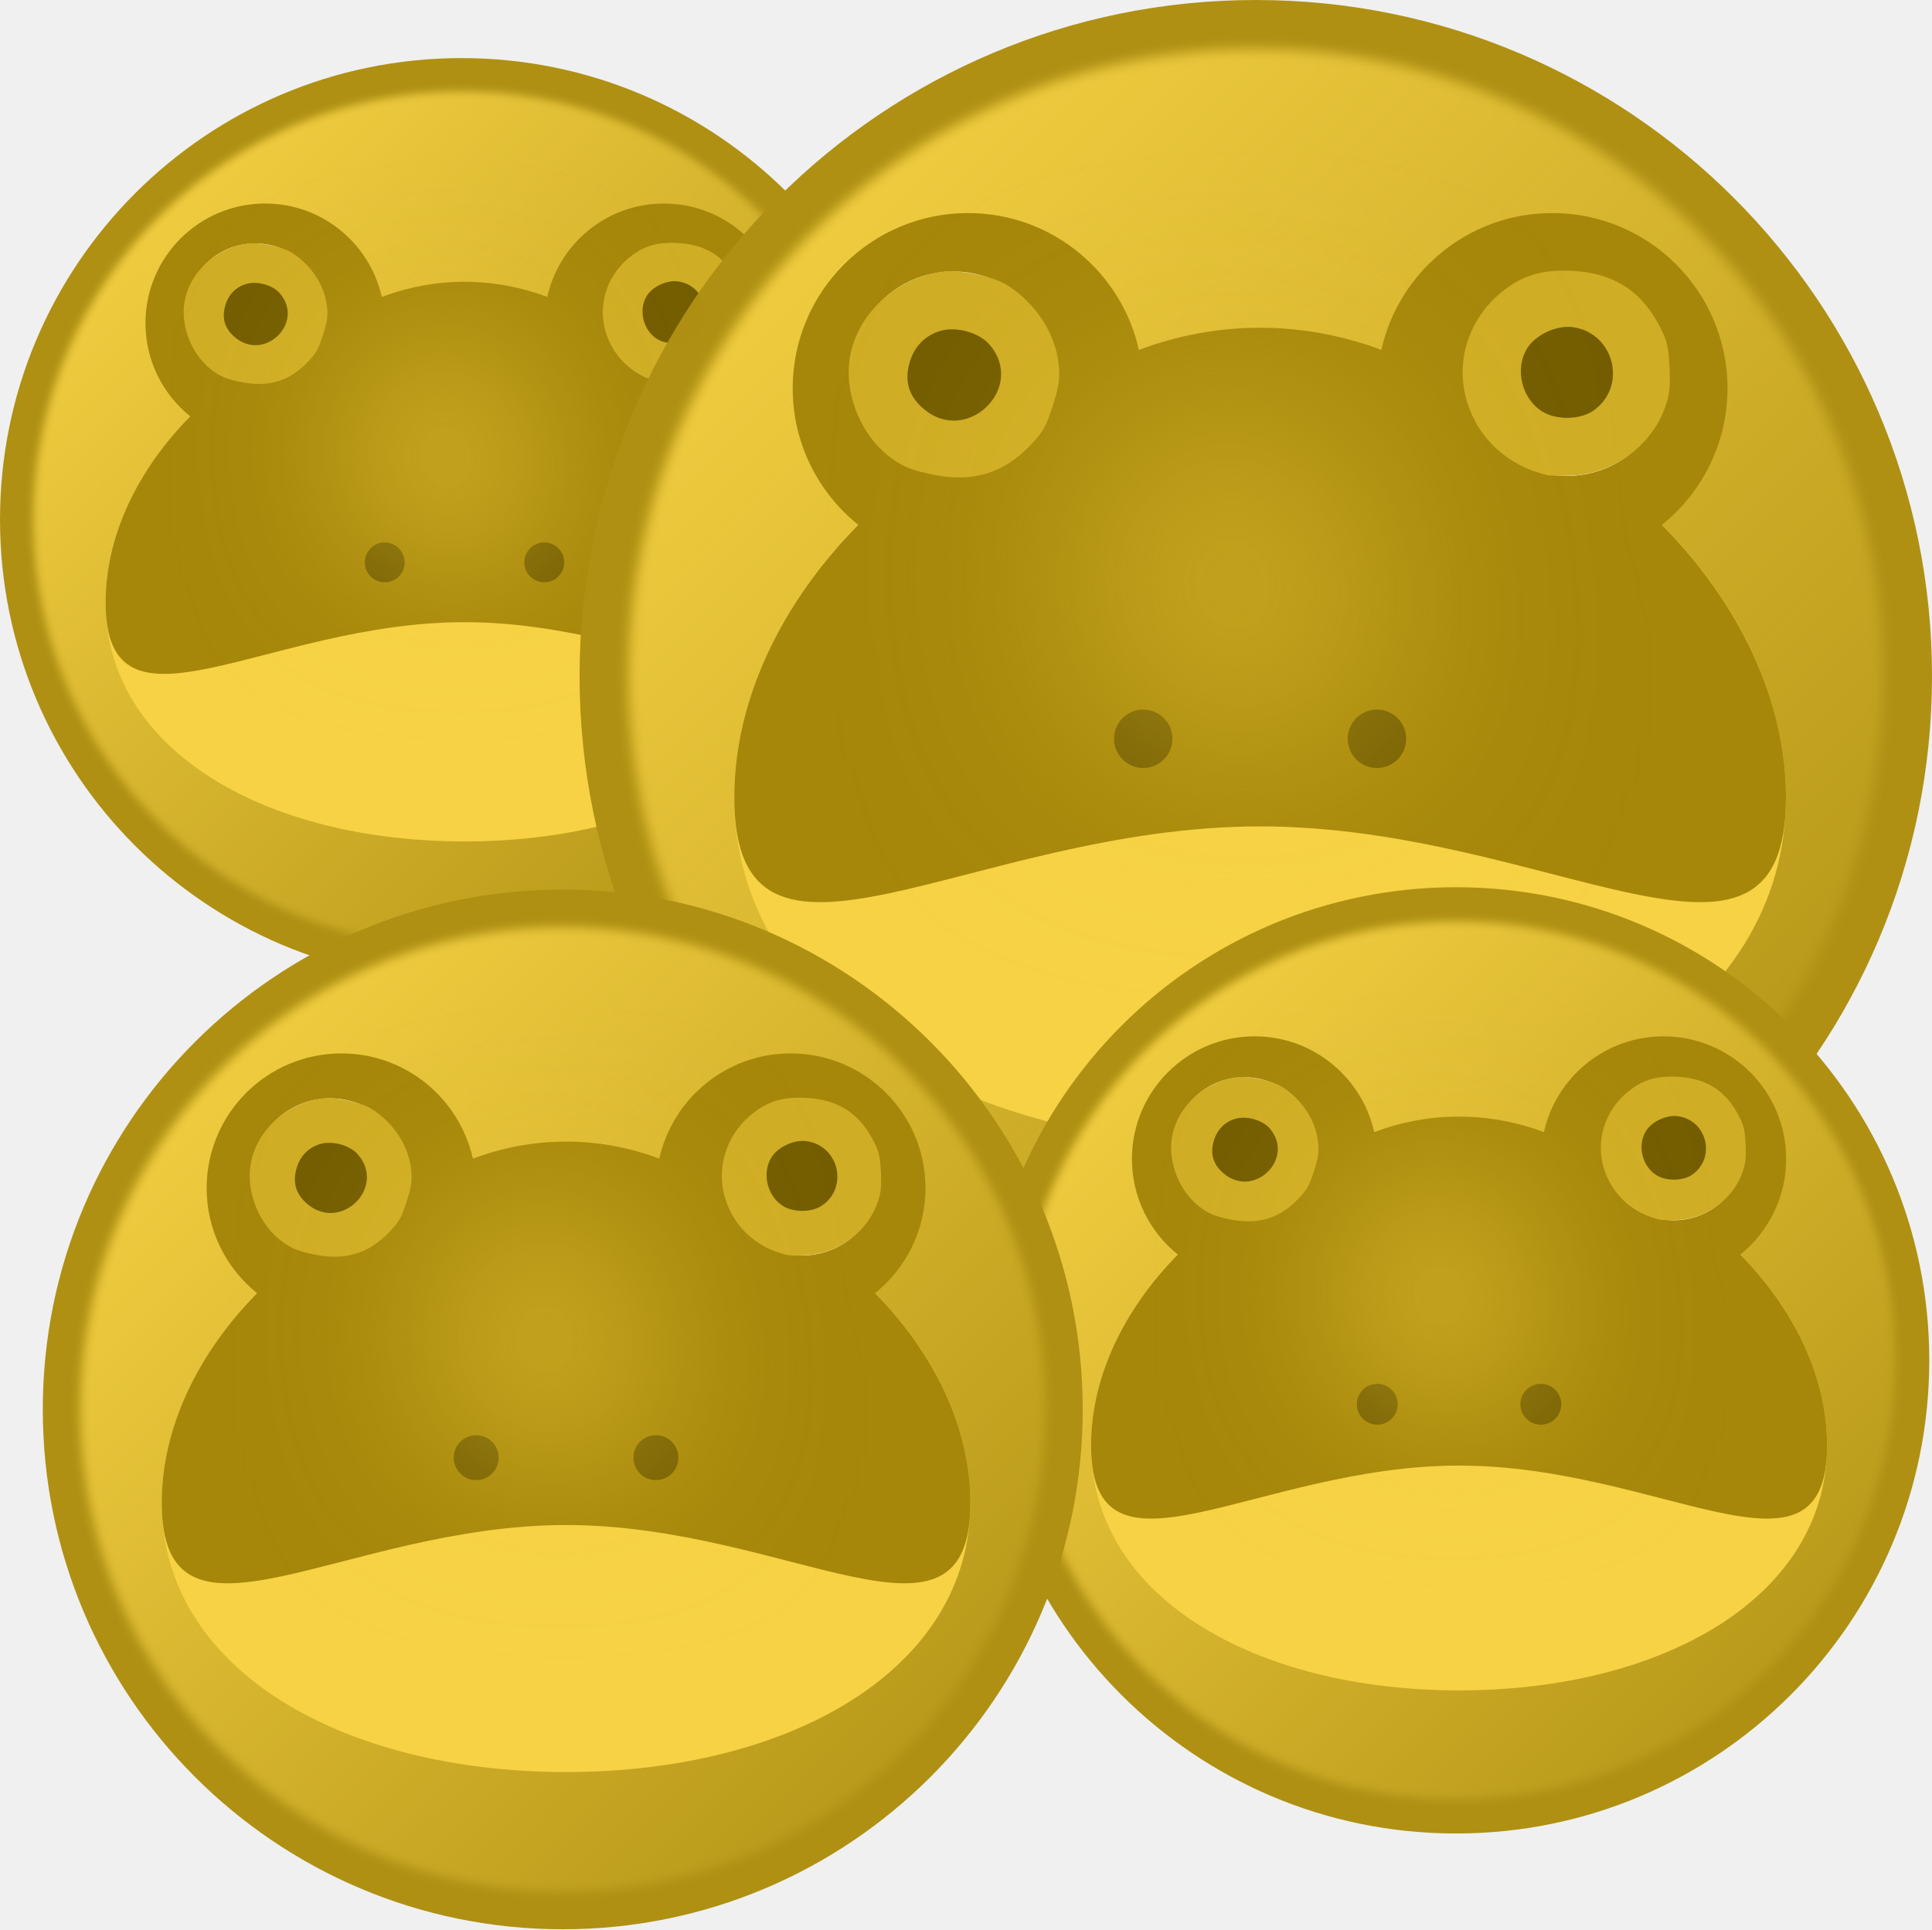
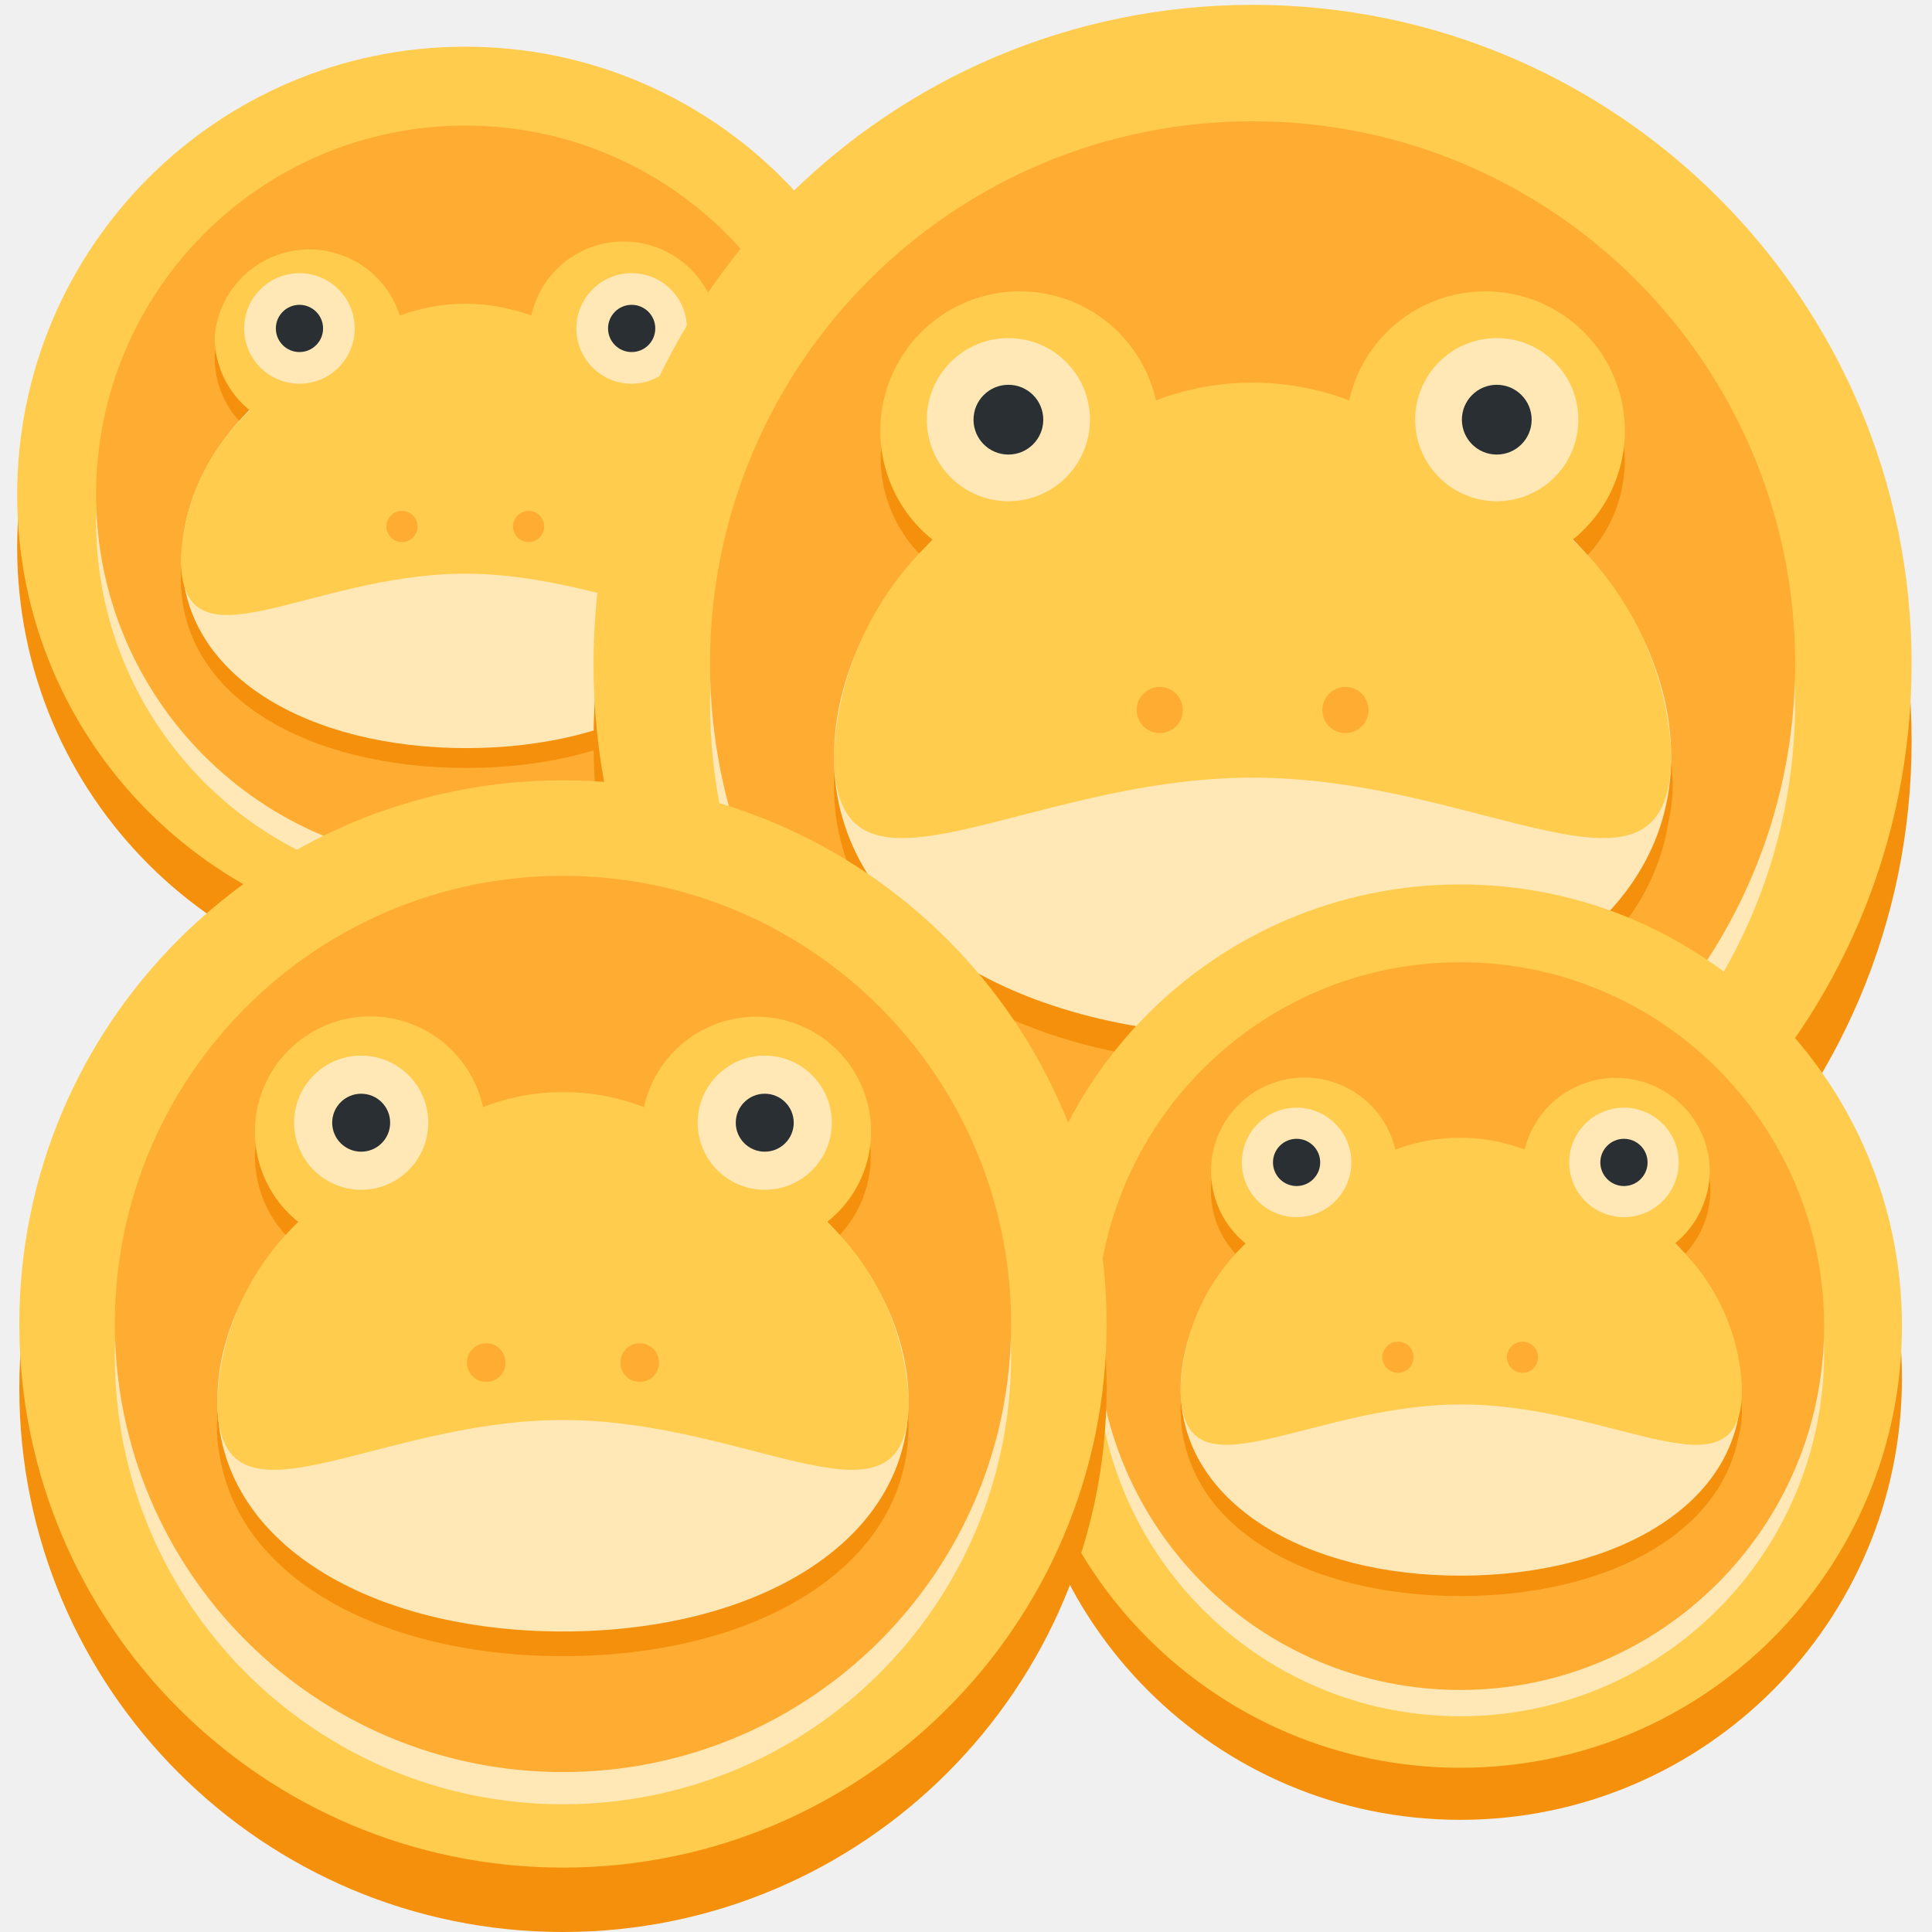
- <svg xmlns="http://www.w3.org/2000/svg" xmlns:xlink="http://www.w3.org/1999/xlink" viewBox="0 0 44.598 44.546" xml:space="preserve" version="1.1" id="svg2" width="44.598" height="44.546">
-   <defs id="defs6">
-     <clipPath id="clipPath16" clipPathUnits="userSpaceOnUse">
-       <path id="path18" d="M 0,36 H 36 V 0 H 0 Z" />
-     </clipPath>
-     <linearGradient xlink:href="#linearGradient6690" id="linearGradient7528" x1="3.837" y1="3.714" x2="43.202" y2="42.958" gradientUnits="userSpaceOnUse" />
-     <linearGradient id="linearGradient6690">
-       <stop style="stop-color:#f6d244;stop-opacity:1;" offset="0" id="stop6686" />
-       <stop style="stop-color:#f6d244;stop-opacity:0;" offset="1" id="stop6688" />
-     </linearGradient>
-     <filter style="color-interpolation-filters:sRGB" id="filter7846" x="-0.012" width="1.024" y="-0.012" height="1.024">
-       <feGaussianBlur stdDeviation="0.208" id="feGaussianBlur7848" />
-     </filter>
-     <linearGradient xlink:href="#linearGradient6690" id="linearGradient6684" x1="43.494" y1="37.109" x2="43.494" y2="38.893" gradientUnits="userSpaceOnUse" />
-     <filter style="color-interpolation-filters:sRGB" id="filter8866" x="-0.789" width="2.577" y="-0.746" height="2.491">
-       <feGaussianBlur stdDeviation="13.898" id="feGaussianBlur8868" />
-     </filter>
-     <linearGradient xlink:href="#linearGradient6690" id="linearGradient1003" gradientUnits="userSpaceOnUse" x1="3.837" y1="3.714" x2="43.202" y2="42.958" />
-     <linearGradient xlink:href="#linearGradient6690" id="linearGradient1005" gradientUnits="userSpaceOnUse" x1="43.494" y1="37.109" x2="43.494" y2="38.893" />
-     <linearGradient xlink:href="#linearGradient6690" id="linearGradient1007" gradientUnits="userSpaceOnUse" x1="3.837" y1="3.714" x2="43.202" y2="42.958" />
-     <linearGradient xlink:href="#linearGradient6690" id="linearGradient1009" gradientUnits="userSpaceOnUse" x1="43.494" y1="37.109" x2="43.494" y2="38.893" />
-     <linearGradient xlink:href="#linearGradient6690" id="linearGradient1011" gradientUnits="userSpaceOnUse" x1="3.837" y1="3.714" x2="43.202" y2="42.958" />
-     <linearGradient xlink:href="#linearGradient6690" id="linearGradient1013" gradientUnits="userSpaceOnUse" x1="43.494" y1="37.109" x2="43.494" y2="38.893" />
+ <svg xmlns="http://www.w3.org/2000/svg" viewBox="0 0 36 36">
+   <defs>
+     <style>.cls-1{fill:none;}.cls-2{fill:#f4900c;}.cls-3{fill:#ffcc4d;}.cls-4{fill:#ffe8b6;}.cls-5{fill:#ffac33;}.cls-6{fill:#292f33;}</style>
  </defs>
-   <g id="g949" transform="translate(-0.05600363,-0.09200091)" />
-   <g transform="matrix(0.4745491,0,0,0.4745491,-0.04524205,1.341329)" id="g903">
-     <circle r="22.452" cy="22.452" cx="22.548" id="path863-3" style="fill:#af9013;fill-opacity:0.996;fill-rule:nonzero;stroke:none;stroke-width:0.253;stroke-miterlimit:4;stroke-dasharray:none;stroke-opacity:1" />
-     <circle r="20.832" style="opacity:1;fill:url(#linearGradient7528);fill-opacity:1;fill-rule:nonzero;stroke:none;stroke-width:0.234;stroke-miterlimit:4;stroke-dasharray:none;stroke-opacity:1;filter:url(#filter7846)" id="circle933-6" cx="22.548" cy="22.452" />
-     <path d="m 40.15,26.475 c 0,7.232 -7.817,11.639 -17.459,11.639 -9.642,0 -17.459,-4.407 -17.459,-11.639 0,-7.232 7.817,-14.549 17.459,-14.549 9.642,0 17.459,7.317 17.459,14.549" style="fill:#f6d244;fill-opacity:1;fill-rule:nonzero;stroke:none;stroke-width:0.97" id="path22-7" />
-     <path d="m 36.032,17.431 c 1.327,-1.067 2.178,-2.701 2.178,-4.535 0,-3.213 -2.605,-5.82 -5.82,-5.82 -2.775,0 -5.092,1.945 -5.674,4.544 -1.25,-0.468 -2.603,-0.735 -4.025,-0.735 -1.421,0 -2.775,0.267 -4.024,0.735 -0.583,-2.599 -2.9,-4.544 -5.675,-4.544 -3.213,0 -5.82,2.606 -5.82,5.82 0,1.834 0.852,3.469 2.178,4.535 -2.566,2.599 -4.117,5.828 -4.117,9.044 0,7.232 7.817,0.97 17.459,0.97 9.643,0 17.459,6.262 17.459,-0.97 0,-3.215 -1.551,-6.444 -4.117,-9.044" style="fill:#a68709;fill-opacity:0.996;fill-rule:nonzero;stroke:none;stroke-width:0.97" id="path26-5" />
-     <path d="m 15.901,12.411 c 0,1.875 -1.52,3.395 -3.395,3.395 -1.875,0 -3.395,-1.52 -3.395,-3.395 0,-1.875 1.52,-3.395 3.395,-3.395 1.875,0 3.395,1.52 3.395,3.395" style="fill:#ffffff;fill-opacity:1;fill-rule:nonzero;stroke:none;stroke-width:0.97" id="path30-3" />
-     <path d="m 14.211,12.536 c 0,0.977 -0.749,1.767 -1.674,1.767 -0.925,0 -1.674,-0.791 -1.674,-1.767 0,-0.977 0.749,-1.767 1.674,-1.767 0.925,0 1.674,0.791 1.674,1.767" style="fill:#735d00;fill-opacity:1;fill-rule:nonzero;stroke:none;stroke-width:1.147" id="path34-5" />
-     <path d="m 36.27,12.411 c 0,1.875 -1.519,3.395 -3.395,3.395 -1.876,0 -3.395,-1.52 -3.395,-3.395 0,-1.875 1.519,-3.395 3.395,-3.395 1.876,0 3.395,1.52 3.395,3.395" style="fill:#ffffff;fill-opacity:1;fill-rule:nonzero;stroke:none;stroke-width:0.97" id="path38-6" />
-     <path d="m 34.455,12.411 c 0,0.908 -0.722,1.642 -1.611,1.642 -0.889,0 -1.611,-0.735 -1.611,-1.642 0,-0.908 0.722,-1.642 1.611,-1.642 0.889,0 1.611,0.735 1.611,1.642" style="fill:#735d00;fill-opacity:1;fill-rule:nonzero;stroke:none;stroke-width:1.084" id="path42-2" />
-     <path d="m 19.781,24.535 c 0,0.536 -0.435,0.97 -0.97,0.97 -0.535,0 -0.97,-0.434 -0.97,-0.97 0,-0.536 0.435,-0.97 0.97,-0.97 0.535,0 0.97,0.434 0.97,0.97" style="fill:#735d00;fill-opacity:1;fill-rule:nonzero;stroke:none;stroke-width:0.97" id="path46-9" />
-     <path d="m 27.54,24.535 c 0,0.536 -0.434,0.97 -0.97,0.97 -0.536,0 -0.97,-0.434 -0.97,-0.97 0,-0.536 0.434,-0.97 0.97,-0.97 0.536,0 0.97,0.434 0.97,0.97" style="fill:#735d00;fill-opacity:1;fill-rule:nonzero;stroke:none;stroke-width:0.97" id="path50-1" />
-     <path id="path3820" d="m 14.3,9.473 c 0.95,0.607 1.597,1.603 1.702,2.622 0.049,0.478 0.013,0.737 -0.196,1.384 -0.22,0.683 -0.325,0.867 -0.741,1.306 -0.893,0.941 -1.935,1.252 -3.262,0.973 C 11.123,15.615 10.883,15.521 10.478,15.236 9.476,14.533 8.88,13.135 9.063,11.918 9.284,10.455 10.57,9.241 12.128,9.024 c 0.583,-0.081 1.704,0.151 2.172,0.45 z m -2.214,1.512 c -0.525,0.153 -0.892,0.535 -1.041,1.086 -0.165,0.608 -0.01,1.098 0.479,1.512 1.448,1.224 3.421,-0.73 2.172,-2.151 -0.341,-0.388 -1.093,-0.596 -1.61,-0.446 z" style="fill:#cfad24;fill-opacity:1;stroke-width:0.099" />
-     <path id="path3822" d="m 32.2,15.774 c -1.359,-0.339 -2.349,-1.293 -2.68,-2.583 -0.312,-1.22 0.093,-2.517 1.055,-3.374 0.723,-0.644 1.412,-0.874 2.466,-0.823 1.344,0.066 2.262,0.629 2.873,1.763 0.285,0.529 0.338,0.734 0.371,1.449 0.032,0.681 1.78e-4,0.936 -0.175,1.397 -0.47,1.235 -1.723,2.131 -3.065,2.191 -0.356,0.016 -0.737,0.007 -0.845,-0.02 z m 1.534,-2.121 c 1.168,-0.79 0.732,-2.602 -0.67,-2.789 -0.529,-0.07 -1.225,0.254 -1.503,0.699 -0.428,0.686 -0.183,1.693 0.515,2.114 0.456,0.276 1.231,0.264 1.658,-0.025 z" style="fill:#cfad24;fill-opacity:1;stroke-width:0.098" />
-     <path id="path3832" d="m 12.394,15.799 c 0.008,-0.003 0.018,-0.003 0.021,8.73e-4 0.004,0.004 -0.003,0.006 -0.015,0.006 -0.013,-5.3e-4 -0.015,-0.003 -0.007,-0.007 z" style="fill:#cfad24;fill-opacity:1;stroke-width:0.011" />
-     <path transform="matrix(0.2894308,0,0,0.2692352,15.25362,14.25397)" id="path3872" d="m 10.513,7.572 c 1.515,-4.655 -14.023,1.765 -14.023,1.765 l 14.543,-6.85 1.26,-3.819 2.961,-1.016 4.817,0.131 3.748,1.137 10.794,-2.513 -1.657,11.49 1.913,8.181 3.915,14.576 -0.518,10.489 c 0,0 -13.084,-3.078 -12.75,-1.325 0.41,2.155 -5.14,0.473 -13.052,-3.005 -0.311,0.234 3.3,-1.127 3.177,1.375 -0.388,0.469 -7.903,-5.161 -7.903,-5.161 z" style="opacity:0.571;fill:url(#linearGradient6684);fill-opacity:1;stroke:none;stroke-width:0.182;stroke-linecap:butt;stroke-linejoin:round;stroke-miterlimit:4;stroke-dasharray:none;stroke-opacity:1;paint-order:normal;filter:url(#filter8866);image-rendering:auto" />
-   </g>
-   <g id="g941" transform="matrix(0.6952385,0,0,0.6952385,13.31233,1.3260622e-6)">
-     <circle style="fill:#af9013;fill-opacity:0.996;fill-rule:nonzero;stroke:none;stroke-width:0.253;stroke-miterlimit:4;stroke-dasharray:none;stroke-opacity:1" id="circle913" cx="22.548" cy="22.452" r="22.452" />
-     <circle cy="22.452" cx="22.548" id="circle915" style="opacity:1;fill:url(#linearGradient1011);fill-opacity:1;fill-rule:nonzero;stroke:none;stroke-width:0.234;stroke-miterlimit:4;stroke-dasharray:none;stroke-opacity:1;filter:url(#filter7846)" r="20.832" />
-     <path id="path917" style="fill:#f6d244;fill-opacity:1;fill-rule:nonzero;stroke:none;stroke-width:0.97" d="m 40.15,26.475 c 0,7.232 -7.817,11.639 -17.459,11.639 -9.642,0 -17.459,-4.407 -17.459,-11.639 0,-7.232 7.817,-14.549 17.459,-14.549 9.642,0 17.459,7.317 17.459,14.549" />
-     <path id="path919" style="fill:#a68709;fill-opacity:0.996;fill-rule:nonzero;stroke:none;stroke-width:0.97" d="m 36.032,17.431 c 1.327,-1.067 2.178,-2.701 2.178,-4.535 0,-3.213 -2.605,-5.82 -5.82,-5.82 -2.775,0 -5.092,1.945 -5.674,4.544 -1.25,-0.468 -2.603,-0.735 -4.025,-0.735 -1.421,0 -2.775,0.267 -4.024,0.735 -0.583,-2.599 -2.9,-4.544 -5.675,-4.544 -3.213,0 -5.82,2.606 -5.82,5.82 0,1.834 0.852,3.469 2.178,4.535 -2.566,2.599 -4.117,5.828 -4.117,9.044 0,7.232 7.817,0.97 17.459,0.97 9.643,0 17.459,6.262 17.459,-0.97 0,-3.215 -1.551,-6.444 -4.117,-9.044" />
-     <path id="path921" style="fill:#ffffff;fill-opacity:1;fill-rule:nonzero;stroke:none;stroke-width:0.97" d="m 15.901,12.411 c 0,1.875 -1.52,3.395 -3.395,3.395 -1.875,0 -3.395,-1.52 -3.395,-3.395 0,-1.875 1.52,-3.395 3.395,-3.395 1.875,0 3.395,1.52 3.395,3.395" />
-     <path id="path923" style="fill:#735d00;fill-opacity:1;fill-rule:nonzero;stroke:none;stroke-width:1.147" d="m 14.211,12.536 c 0,0.977 -0.749,1.767 -1.674,1.767 -0.925,0 -1.674,-0.791 -1.674,-1.767 0,-0.977 0.749,-1.767 1.674,-1.767 0.925,0 1.674,0.791 1.674,1.767" />
-     <path id="path925" style="fill:#ffffff;fill-opacity:1;fill-rule:nonzero;stroke:none;stroke-width:0.97" d="m 36.27,12.411 c 0,1.875 -1.519,3.395 -3.395,3.395 -1.876,0 -3.395,-1.52 -3.395,-3.395 0,-1.875 1.519,-3.395 3.395,-3.395 1.876,0 3.395,1.52 3.395,3.395" />
-     <path id="path927" style="fill:#735d00;fill-opacity:1;fill-rule:nonzero;stroke:none;stroke-width:1.084" d="m 34.455,12.411 c 0,0.908 -0.722,1.642 -1.611,1.642 -0.889,0 -1.611,-0.735 -1.611,-1.642 0,-0.908 0.722,-1.642 1.611,-1.642 0.889,0 1.611,0.735 1.611,1.642" />
-     <path id="path929" style="fill:#735d00;fill-opacity:1;fill-rule:nonzero;stroke:none;stroke-width:0.97" d="m 19.781,24.535 c 0,0.536 -0.435,0.97 -0.97,0.97 -0.535,0 -0.97,-0.434 -0.97,-0.97 0,-0.536 0.435,-0.97 0.97,-0.97 0.535,0 0.97,0.434 0.97,0.97" />
-     <path id="path931" style="fill:#735d00;fill-opacity:1;fill-rule:nonzero;stroke:none;stroke-width:0.97" d="m 27.54,24.535 c 0,0.536 -0.434,0.97 -0.97,0.97 -0.536,0 -0.97,-0.434 -0.97,-0.97 0,-0.536 0.434,-0.97 0.97,-0.97 0.536,0 0.97,0.434 0.97,0.97" />
-     <path style="fill:#cfad24;fill-opacity:1;stroke-width:0.099" d="m 14.3,9.473 c 0.95,0.607 1.597,1.603 1.702,2.622 0.049,0.478 0.013,0.737 -0.196,1.384 -0.22,0.683 -0.325,0.867 -0.741,1.306 -0.893,0.941 -1.935,1.252 -3.262,0.973 C 11.123,15.615 10.883,15.521 10.478,15.236 9.476,14.533 8.88,13.135 9.063,11.918 9.284,10.455 10.57,9.241 12.128,9.024 c 0.583,-0.081 1.704,0.151 2.172,0.45 z m -2.214,1.512 c -0.525,0.153 -0.892,0.535 -1.041,1.086 -0.165,0.608 -0.01,1.098 0.479,1.512 1.448,1.224 3.421,-0.73 2.172,-2.151 -0.341,-0.388 -1.093,-0.596 -1.61,-0.446 z" id="path933" />
-     <path style="fill:#cfad24;fill-opacity:1;stroke-width:0.098" d="m 32.2,15.774 c -1.359,-0.339 -2.349,-1.293 -2.68,-2.583 -0.312,-1.22 0.093,-2.517 1.055,-3.374 0.723,-0.644 1.412,-0.874 2.466,-0.823 1.344,0.066 2.262,0.629 2.873,1.763 0.285,0.529 0.338,0.734 0.371,1.449 0.032,0.681 1.78e-4,0.936 -0.175,1.397 -0.47,1.235 -1.723,2.131 -3.065,2.191 -0.356,0.016 -0.737,0.007 -0.845,-0.02 z m 1.534,-2.121 c 1.168,-0.79 0.732,-2.602 -0.67,-2.789 -0.529,-0.07 -1.225,0.254 -1.503,0.699 -0.428,0.686 -0.183,1.693 0.515,2.114 0.456,0.276 1.231,0.264 1.658,-0.025 z" id="path935" />
-     <path style="fill:#cfad24;fill-opacity:1;stroke-width:0.011" d="m 12.394,15.799 c 0.008,-0.003 0.018,-0.003 0.021,8.73e-4 0.004,0.004 -0.003,0.006 -0.015,0.006 -0.013,-5.3e-4 -0.015,-0.003 -0.007,-0.007 z" id="path937" />
-     <path style="opacity:0.571;fill:url(#linearGradient1013);fill-opacity:1;stroke:none;stroke-width:0.182;stroke-linecap:butt;stroke-linejoin:round;stroke-miterlimit:4;stroke-dasharray:none;stroke-opacity:1;paint-order:normal;filter:url(#filter8866);image-rendering:auto" d="m 10.513,7.572 c 1.515,-4.655 -14.023,1.765 -14.023,1.765 l 14.543,-6.85 1.26,-3.819 2.961,-1.016 4.817,0.131 3.748,1.137 10.794,-2.513 -1.657,11.49 1.913,8.181 3.915,14.576 -0.518,10.489 c 0,0 -13.084,-3.078 -12.75,-1.325 0.41,2.155 -5.14,0.473 -13.052,-3.005 -0.311,0.234 3.3,-1.127 3.177,1.375 -0.388,0.469 -7.903,-5.161 -7.903,-5.161 z" id="path939" transform="matrix(0.2894308,0,0,0.2692352,15.25362,14.25397)" />
-   </g>
-   <g transform="matrix(0.4865594,0,0,0.4865594,22.63998,20.48552)" id="g971">
-     <circle r="22.452" cy="22.452" cx="22.548" id="circle943" style="fill:#af9013;fill-opacity:0.996;fill-rule:nonzero;stroke:none;stroke-width:0.253;stroke-miterlimit:4;stroke-dasharray:none;stroke-opacity:1" />
-     <circle r="20.832" style="opacity:1;fill:url(#linearGradient1007);fill-opacity:1;fill-rule:nonzero;stroke:none;stroke-width:0.234;stroke-miterlimit:4;stroke-dasharray:none;stroke-opacity:1;filter:url(#filter7846)" id="circle945" cx="22.548" cy="22.452" />
-     <path d="m 40.15,26.475 c 0,7.232 -7.817,11.639 -17.459,11.639 -9.642,0 -17.459,-4.407 -17.459,-11.639 0,-7.232 7.817,-14.549 17.459,-14.549 9.642,0 17.459,7.317 17.459,14.549" style="fill:#f6d244;fill-opacity:1;fill-rule:nonzero;stroke:none;stroke-width:0.97" id="path947" />
-     <path d="m 36.032,17.431 c 1.327,-1.067 2.178,-2.701 2.178,-4.535 0,-3.213 -2.605,-5.82 -5.82,-5.82 -2.775,0 -5.092,1.945 -5.674,4.544 -1.25,-0.468 -2.603,-0.735 -4.025,-0.735 -1.421,0 -2.775,0.267 -4.024,0.735 -0.583,-2.599 -2.9,-4.544 -5.675,-4.544 -3.213,0 -5.82,2.606 -5.82,5.82 0,1.834 0.852,3.469 2.178,4.535 -2.566,2.599 -4.117,5.828 -4.117,9.044 0,7.232 7.817,0.97 17.459,0.97 9.643,0 17.459,6.262 17.459,-0.97 0,-3.215 -1.551,-6.444 -4.117,-9.044" style="fill:#a68709;fill-opacity:0.996;fill-rule:nonzero;stroke:none;stroke-width:0.97" id="path949" />
-     <path d="m 15.901,12.411 c 0,1.875 -1.52,3.395 -3.395,3.395 -1.875,0 -3.395,-1.52 -3.395,-3.395 0,-1.875 1.52,-3.395 3.395,-3.395 1.875,0 3.395,1.52 3.395,3.395" style="fill:#ffffff;fill-opacity:1;fill-rule:nonzero;stroke:none;stroke-width:0.97" id="path951" />
-     <path d="m 14.211,12.536 c 0,0.977 -0.749,1.767 -1.674,1.767 -0.925,0 -1.674,-0.791 -1.674,-1.767 0,-0.977 0.749,-1.767 1.674,-1.767 0.925,0 1.674,0.791 1.674,1.767" style="fill:#735d00;fill-opacity:1;fill-rule:nonzero;stroke:none;stroke-width:1.147" id="path953" />
-     <path d="m 36.27,12.411 c 0,1.875 -1.519,3.395 -3.395,3.395 -1.876,0 -3.395,-1.52 -3.395,-3.395 0,-1.875 1.519,-3.395 3.395,-3.395 1.876,0 3.395,1.52 3.395,3.395" style="fill:#ffffff;fill-opacity:1;fill-rule:nonzero;stroke:none;stroke-width:0.97" id="path955" />
-     <path d="m 34.455,12.411 c 0,0.908 -0.722,1.642 -1.611,1.642 -0.889,0 -1.611,-0.735 -1.611,-1.642 0,-0.908 0.722,-1.642 1.611,-1.642 0.889,0 1.611,0.735 1.611,1.642" style="fill:#735d00;fill-opacity:1;fill-rule:nonzero;stroke:none;stroke-width:1.084" id="path957" />
-     <path d="m 19.781,24.535 c 0,0.536 -0.435,0.97 -0.97,0.97 -0.535,0 -0.97,-0.434 -0.97,-0.97 0,-0.536 0.435,-0.97 0.97,-0.97 0.535,0 0.97,0.434 0.97,0.97" style="fill:#735d00;fill-opacity:1;fill-rule:nonzero;stroke:none;stroke-width:0.97" id="path959" />
-     <path d="m 27.54,24.535 c 0,0.536 -0.434,0.97 -0.97,0.97 -0.536,0 -0.97,-0.434 -0.97,-0.97 0,-0.536 0.434,-0.97 0.97,-0.97 0.536,0 0.97,0.434 0.97,0.97" style="fill:#735d00;fill-opacity:1;fill-rule:nonzero;stroke:none;stroke-width:0.97" id="path961" />
-     <path id="path963" d="m 14.3,9.473 c 0.95,0.607 1.597,1.603 1.702,2.622 0.049,0.478 0.013,0.737 -0.196,1.384 -0.22,0.683 -0.325,0.867 -0.741,1.306 -0.893,0.941 -1.935,1.252 -3.262,0.973 C 11.123,15.615 10.883,15.521 10.478,15.236 9.476,14.533 8.88,13.135 9.063,11.918 9.284,10.455 10.57,9.241 12.128,9.024 c 0.583,-0.081 1.704,0.151 2.172,0.45 z m -2.214,1.512 c -0.525,0.153 -0.892,0.535 -1.041,1.086 -0.165,0.608 -0.01,1.098 0.479,1.512 1.448,1.224 3.421,-0.73 2.172,-2.151 -0.341,-0.388 -1.093,-0.596 -1.61,-0.446 z" style="fill:#cfad24;fill-opacity:1;stroke-width:0.099" />
-     <path id="path965" d="m 32.2,15.774 c -1.359,-0.339 -2.349,-1.293 -2.68,-2.583 -0.312,-1.22 0.093,-2.517 1.055,-3.374 0.723,-0.644 1.412,-0.874 2.466,-0.823 1.344,0.066 2.262,0.629 2.873,1.763 0.285,0.529 0.338,0.734 0.371,1.449 0.032,0.681 1.78e-4,0.936 -0.175,1.397 -0.47,1.235 -1.723,2.131 -3.065,2.191 -0.356,0.016 -0.737,0.007 -0.845,-0.02 z m 1.534,-2.121 c 1.168,-0.79 0.732,-2.602 -0.67,-2.789 -0.529,-0.07 -1.225,0.254 -1.503,0.699 -0.428,0.686 -0.183,1.693 0.515,2.114 0.456,0.276 1.231,0.264 1.658,-0.025 z" style="fill:#cfad24;fill-opacity:1;stroke-width:0.098" />
-     <path id="path967" d="m 12.394,15.799 c 0.008,-0.003 0.018,-0.003 0.021,8.73e-4 0.004,0.004 -0.003,0.006 -0.015,0.006 -0.013,-5.3e-4 -0.015,-0.003 -0.007,-0.007 z" style="fill:#cfad24;fill-opacity:1;stroke-width:0.011" />
-     <path transform="matrix(0.2894308,0,0,0.2692352,15.25362,14.25397)" id="path969" d="m 10.513,7.572 c 1.515,-4.655 -14.023,1.765 -14.023,1.765 l 14.543,-6.85 1.26,-3.819 2.961,-1.016 4.817,0.131 3.748,1.137 10.794,-2.513 -1.657,11.49 1.913,8.181 3.915,14.576 -0.518,10.489 c 0,0 -13.084,-3.078 -12.75,-1.325 0.41,2.155 -5.14,0.473 -13.052,-3.005 -0.311,0.234 3.3,-1.127 3.177,1.375 -0.388,0.469 -7.903,-5.161 -7.903,-5.161 z" style="opacity:0.571;fill:url(#linearGradient1009);fill-opacity:1;stroke:none;stroke-width:0.182;stroke-linecap:butt;stroke-linejoin:round;stroke-miterlimit:4;stroke-dasharray:none;stroke-opacity:1;paint-order:normal;filter:url(#filter8866);image-rendering:auto" />
-   </g>
-   <g id="g1001" transform="matrix(0.5346007,0,0,0.5346007,0.9363605,20.53985)">
-     <circle style="fill:#af9013;fill-opacity:0.996;fill-rule:nonzero;stroke:none;stroke-width:0.253;stroke-miterlimit:4;stroke-dasharray:none;stroke-opacity:1" id="circle973" cx="22.548" cy="22.452" r="22.452" />
-     <circle cy="22.452" cx="22.548" id="circle975" style="opacity:1;fill:url(#linearGradient1003);fill-opacity:1;fill-rule:nonzero;stroke:none;stroke-width:0.234;stroke-miterlimit:4;stroke-dasharray:none;stroke-opacity:1;filter:url(#filter7846)" r="20.832" />
-     <path id="path977" style="fill:#f6d244;fill-opacity:1;fill-rule:nonzero;stroke:none;stroke-width:0.97" d="m 40.15,26.475 c 0,7.232 -7.817,11.639 -17.459,11.639 -9.642,0 -17.459,-4.407 -17.459,-11.639 0,-7.232 7.817,-14.549 17.459,-14.549 9.642,0 17.459,7.317 17.459,14.549" />
-     <path id="path979" style="fill:#a68709;fill-opacity:0.996;fill-rule:nonzero;stroke:none;stroke-width:0.97" d="m 36.032,17.431 c 1.327,-1.067 2.178,-2.701 2.178,-4.535 0,-3.213 -2.605,-5.82 -5.82,-5.82 -2.775,0 -5.092,1.945 -5.674,4.544 -1.25,-0.468 -2.603,-0.735 -4.025,-0.735 -1.421,0 -2.775,0.267 -4.024,0.735 -0.583,-2.599 -2.9,-4.544 -5.675,-4.544 -3.213,0 -5.82,2.606 -5.82,5.82 0,1.834 0.852,3.469 2.178,4.535 -2.566,2.599 -4.117,5.828 -4.117,9.044 0,7.232 7.817,0.97 17.459,0.97 9.643,0 17.459,6.262 17.459,-0.97 0,-3.215 -1.551,-6.444 -4.117,-9.044" />
-     <path id="path981" style="fill:#ffffff;fill-opacity:1;fill-rule:nonzero;stroke:none;stroke-width:0.97" d="m 15.901,12.411 c 0,1.875 -1.52,3.395 -3.395,3.395 -1.875,0 -3.395,-1.52 -3.395,-3.395 0,-1.875 1.52,-3.395 3.395,-3.395 1.875,0 3.395,1.52 3.395,3.395" />
-     <path id="path983" style="fill:#735d00;fill-opacity:1;fill-rule:nonzero;stroke:none;stroke-width:1.147" d="m 14.211,12.536 c 0,0.977 -0.749,1.767 -1.674,1.767 -0.925,0 -1.674,-0.791 -1.674,-1.767 0,-0.977 0.749,-1.767 1.674,-1.767 0.925,0 1.674,0.791 1.674,1.767" />
-     <path id="path985" style="fill:#ffffff;fill-opacity:1;fill-rule:nonzero;stroke:none;stroke-width:0.97" d="m 36.27,12.411 c 0,1.875 -1.519,3.395 -3.395,3.395 -1.876,0 -3.395,-1.52 -3.395,-3.395 0,-1.875 1.519,-3.395 3.395,-3.395 1.876,0 3.395,1.52 3.395,3.395" />
-     <path id="path987" style="fill:#735d00;fill-opacity:1;fill-rule:nonzero;stroke:none;stroke-width:1.084" d="m 34.455,12.411 c 0,0.908 -0.722,1.642 -1.611,1.642 -0.889,0 -1.611,-0.735 -1.611,-1.642 0,-0.908 0.722,-1.642 1.611,-1.642 0.889,0 1.611,0.735 1.611,1.642" />
-     <path id="path989" style="fill:#735d00;fill-opacity:1;fill-rule:nonzero;stroke:none;stroke-width:0.97" d="m 19.781,24.535 c 0,0.536 -0.435,0.97 -0.97,0.97 -0.535,0 -0.97,-0.434 -0.97,-0.97 0,-0.536 0.435,-0.97 0.97,-0.97 0.535,0 0.97,0.434 0.97,0.97" />
-     <path id="path991" style="fill:#735d00;fill-opacity:1;fill-rule:nonzero;stroke:none;stroke-width:0.97" d="m 27.54,24.535 c 0,0.536 -0.434,0.97 -0.97,0.97 -0.536,0 -0.97,-0.434 -0.97,-0.97 0,-0.536 0.434,-0.97 0.97,-0.97 0.536,0 0.97,0.434 0.97,0.97" />
-     <path style="fill:#cfad24;fill-opacity:1;stroke-width:0.099" d="m 14.3,9.473 c 0.95,0.607 1.597,1.603 1.702,2.622 0.049,0.478 0.013,0.737 -0.196,1.384 -0.22,0.683 -0.325,0.867 -0.741,1.306 -0.893,0.941 -1.935,1.252 -3.262,0.973 C 11.123,15.615 10.883,15.521 10.478,15.236 9.476,14.533 8.88,13.135 9.063,11.918 9.284,10.455 10.57,9.241 12.128,9.024 c 0.583,-0.081 1.704,0.151 2.172,0.45 z m -2.214,1.512 c -0.525,0.153 -0.892,0.535 -1.041,1.086 -0.165,0.608 -0.01,1.098 0.479,1.512 1.448,1.224 3.421,-0.73 2.172,-2.151 -0.341,-0.388 -1.093,-0.596 -1.61,-0.446 z" id="path993" />
-     <path style="fill:#cfad24;fill-opacity:1;stroke-width:0.098" d="m 32.2,15.774 c -1.359,-0.339 -2.349,-1.293 -2.68,-2.583 -0.312,-1.22 0.093,-2.517 1.055,-3.374 0.723,-0.644 1.412,-0.874 2.466,-0.823 1.344,0.066 2.262,0.629 2.873,1.763 0.285,0.529 0.338,0.734 0.371,1.449 0.032,0.681 1.78e-4,0.936 -0.175,1.397 -0.47,1.235 -1.723,2.131 -3.065,2.191 -0.356,0.016 -0.737,0.007 -0.845,-0.02 z m 1.534,-2.121 c 1.168,-0.79 0.732,-2.602 -0.67,-2.789 -0.529,-0.07 -1.225,0.254 -1.503,0.699 -0.428,0.686 -0.183,1.693 0.515,2.114 0.456,0.276 1.231,0.264 1.658,-0.025 z" id="path995" />
-     <path style="fill:#cfad24;fill-opacity:1;stroke-width:0.011" d="m 12.394,15.799 c 0.008,-0.003 0.018,-0.003 0.021,8.73e-4 0.004,0.004 -0.003,0.006 -0.015,0.006 -0.013,-5.3e-4 -0.015,-0.003 -0.007,-0.007 z" id="path997" />
-     <path style="opacity:0.571;fill:url(#linearGradient1005);fill-opacity:1;stroke:none;stroke-width:0.182;stroke-linecap:butt;stroke-linejoin:round;stroke-miterlimit:4;stroke-dasharray:none;stroke-opacity:1;paint-order:normal;filter:url(#filter8866);image-rendering:auto" d="m 10.513,7.572 c 1.515,-4.655 -14.023,1.765 -14.023,1.765 l 14.543,-6.85 1.26,-3.819 2.961,-1.016 4.817,0.131 3.748,1.137 10.794,-2.513 -1.657,11.49 1.913,8.181 3.915,14.576 -0.518,10.489 c 0,0 -13.084,-3.078 -12.75,-1.325 0.41,2.155 -5.14,0.473 -13.052,-3.005 -0.311,0.234 3.3,-1.127 3.177,1.375 -0.388,0.469 -7.903,-5.161 -7.903,-5.161 z" id="path999" transform="matrix(0.2894308,0,0,0.2692352,15.25362,14.25397)" />
+   <g id="Ebene_2" data-name="Ebene 2">
+     <g id="Ebene_1-2" data-name="Ebene 1">
+       <rect class="cls-1" width="36" height="36" />
+       <circle class="cls-2" cx="8.67" cy="10.2" r="8.35" />
+       <circle class="cls-3" cx="8.67" cy="9.22" r="8.35" />
+       <circle class="cls-4" cx="8.67" cy="9.71" r="6.88" />
+       <circle class="cls-5" cx="8.67" cy="9.22" r="6.88" />
+       <path class="cls-2" d="M14,10.78c0,2.19-2.38,3.53-5.31,3.53S3.37,13,3.37,10.78s2.37-4.43,5.3-4.43S14,8.58,14,10.78Z" />
+       <path class="cls-2" d="M12.73,8a1.77,1.77,0,0,0-1.11-3.15A1.76,1.76,0,0,0,9.9,6.26,3.58,3.58,0,0,0,8.67,6a3.52,3.52,0,0,0-1.22.22A1.77,1.77,0,0,0,4,6.65,1.75,1.75,0,0,0,4.62,8a4,4,0,0,0-1.25,2.75c0,2.19,2.37.29,5.3.29S14,13,14,10.78A4,4,0,0,0,12.73,8Z" />
+       <path class="cls-4" d="M14,10.4c0,2.2-2.38,3.54-5.31,3.54s-5.3-1.34-5.3-3.54S5.74,6,8.67,6,14,8.2,14,10.4Z" />
+       <path class="cls-3" d="M12.73,7.65A1.77,1.77,0,0,0,11.62,4.5,1.76,1.76,0,0,0,9.9,5.88a3.58,3.58,0,0,0-1.23-.22,3.52,3.52,0,0,0-1.22.22A1.77,1.77,0,0,0,4,6.27a1.75,1.75,0,0,0,.66,1.38A4,4,0,0,0,3.37,10.4c0,2.2,2.37.29,5.3.29S14,12.6,14,10.4A4,4,0,0,0,12.73,7.65Z" />
+       <circle class="cls-4" cx="5.58" cy="6.12" r="1.03" />
+       <circle class="cls-6" cx="5.58" cy="6.12" r="0.44" />
+       <circle class="cls-4" cx="11.77" cy="6.12" r="1.03" />
+       <circle class="cls-6" cx="11.77" cy="6.12" r="0.44" />
+       <circle class="cls-5" cx="7.49" cy="9.81" r="0.29" />
+       <circle class="cls-5" cx="9.85" cy="9.81" r="0.29" />
+       <circle class="cls-2" cx="23.34" cy="13.81" r="12.28" />
+       <circle class="cls-3" cx="23.34" cy="12.37" r="12.28" />
+       <circle class="cls-4" cx="23.34" cy="13.09" r="10.11" />
+       <circle class="cls-5" cx="23.34" cy="12.37" r="10.11" />
+       <path class="cls-2" d="M31.14,14.65c0,3.24-3.49,5.2-7.8,5.2s-7.8-2-7.8-5.2,3.49-6.5,7.8-6.5S31.14,11.42,31.14,14.65Z" />
+       <path class="cls-2" d="M29.3,10.61A2.6,2.6,0,1,0,25.14,8a5.07,5.07,0,0,0-3.6,0,2.6,2.6,0,0,0-5.13.57,2.58,2.58,0,0,0,1,2,5.9,5.9,0,0,0-1.84,4c0,3.24,3.49.44,7.8.44s7.8,2.8,7.8-.44A5.9,5.9,0,0,0,29.3,10.61Z" />
+       <path class="cls-4" d="M31.14,14.1c0,3.23-3.49,5.2-7.8,5.2s-7.8-2-7.8-5.2S19,7.6,23.34,7.6,31.14,10.87,31.14,14.1Z" />
+       <path class="cls-3" d="M29.3,10.06a2.6,2.6,0,1,0-4.16-2.6,5.07,5.07,0,0,0-3.6,0,2.6,2.6,0,1,0-4.16,2.6,5.86,5.86,0,0,0-1.84,4c0,3.23,3.49.43,7.8.43s7.8,2.8,7.8-.43A5.86,5.86,0,0,0,29.3,10.06Z" />
+       <circle class="cls-4" cx="18.79" cy="7.82" r="1.52" />
+       <circle class="cls-6" cx="18.79" cy="7.82" r="0.65" />
+       <circle class="cls-4" cx="27.89" cy="7.82" r="1.52" />
+       <circle class="cls-6" cx="27.89" cy="7.82" r="0.65" />
+       <circle class="cls-5" cx="21.61" cy="13.23" r="0.43" />
+       <circle class="cls-5" cx="25.07" cy="13.23" r="0.43" />
+       <circle class="cls-2" cx="27.21" cy="25.68" r="8.23" />
+       <circle class="cls-3" cx="27.21" cy="24.71" r="8.23" />
+       <circle class="cls-4" cx="27.21" cy="25.2" r="6.78" />
+       <circle class="cls-5" cx="27.21" cy="24.71" r="6.78" />
+       <path class="cls-2" d="M32.44,26.25c0,2.17-2.34,3.49-5.23,3.49S22,28.42,22,26.25s2.34-4.36,5.23-4.36S32.44,24.08,32.44,26.25Z" />
+       <path class="cls-2" d="M31.21,23.54a1.75,1.75,0,1,0-2.8-1.74,3.41,3.41,0,0,0-1.2-.22A3.46,3.46,0,0,0,26,21.8a1.74,1.74,0,1,0-2.79,1.74A4,4,0,0,0,22,26.25c0,2.17,2.34.29,5.23.29s5.23,1.88,5.23-.29A4,4,0,0,0,31.21,23.54Z" />
+       <path class="cls-4" d="M32.44,25.88c0,2.16-2.34,3.48-5.23,3.48S22,28,22,25.88s2.34-4.36,5.23-4.36S32.44,23.71,32.44,25.88Z" />
+       <path class="cls-3" d="M31.21,23.17a1.76,1.76,0,0,0,.65-1.36,1.75,1.75,0,0,0-3.45-.39,3.41,3.41,0,0,0-1.2-.22,3.46,3.46,0,0,0-1.21.22,1.74,1.74,0,1,0-2.79,1.75A3.91,3.91,0,0,0,22,25.88c0,2.16,2.34.29,5.23.29s5.23,1.87,5.23-.29A3.91,3.91,0,0,0,31.21,23.17Z" />
+       <circle class="cls-4" cx="24.16" cy="21.66" r="1.02" />
+       <circle class="cls-6" cx="24.16" cy="21.66" r="0.44" />
+       <circle class="cls-4" cx="30.26" cy="21.66" r="1.02" />
+       <circle class="cls-6" cx="30.26" cy="21.66" r="0.44" />
+       <circle class="cls-5" cx="26.05" cy="25.29" r="0.29" />
+       <circle class="cls-5" cx="28.37" cy="25.29" r="0.29" />
+       <circle class="cls-2" cx="10.49" cy="25.87" r="10.13" />
+       <circle class="cls-3" cx="10.49" cy="24.67" r="10.13" />
+       <circle class="cls-4" cx="10.49" cy="25.27" r="8.35" />
+       <circle class="cls-5" cx="10.49" cy="24.67" r="8.35" />
+       <path class="cls-2" d="M16.93,26.56c0,2.67-2.88,4.3-6.44,4.3s-6.44-1.63-6.44-4.3,2.88-5.36,6.44-5.36S16.93,23.9,16.93,26.56Z" />
+       <path class="cls-2" d="M15.41,23.23a2.14,2.14,0,0,0-1.34-3.82A2.14,2.14,0,0,0,12,21.08a4.33,4.33,0,0,0-1.49-.27A4.27,4.27,0,0,0,9,21.08a2.15,2.15,0,1,0-3.44,2.15,4.85,4.85,0,0,0-1.52,3.33c0,2.67,2.88.36,6.44.36s6.44,2.31,6.44-.36A4.85,4.85,0,0,0,15.41,23.23Z" />
+       <path class="cls-4" d="M16.93,26.1c0,2.67-2.88,4.3-6.44,4.3s-6.44-1.63-6.44-4.3,2.88-5.36,6.44-5.36S16.93,23.44,16.93,26.1Z" />
+       <path class="cls-3" d="M15.41,22.77A2.14,2.14,0,1,0,12,20.63a4.11,4.11,0,0,0-1.49-.28A4.06,4.06,0,0,0,9,20.63a2.15,2.15,0,1,0-3.44,2.14A4.85,4.85,0,0,0,4.05,26.1c0,2.67,2.88.36,6.44.36s6.44,2.31,6.44-.36A4.85,4.85,0,0,0,15.41,22.77Z" />
+       <circle class="cls-4" cx="6.73" cy="20.92" r="1.25" />
+       <circle class="cls-6" cx="6.73" cy="20.92" r="0.54" />
+       <circle class="cls-4" cx="14.25" cy="20.92" r="1.25" />
+       <circle class="cls-6" cx="14.25" cy="20.92" r="0.54" />
+       <circle class="cls-5" cx="9.06" cy="25.39" r="0.36" />
+       <circle class="cls-5" cx="11.92" cy="25.39" r="0.36" />
+     </g>
  </g>
</svg>
